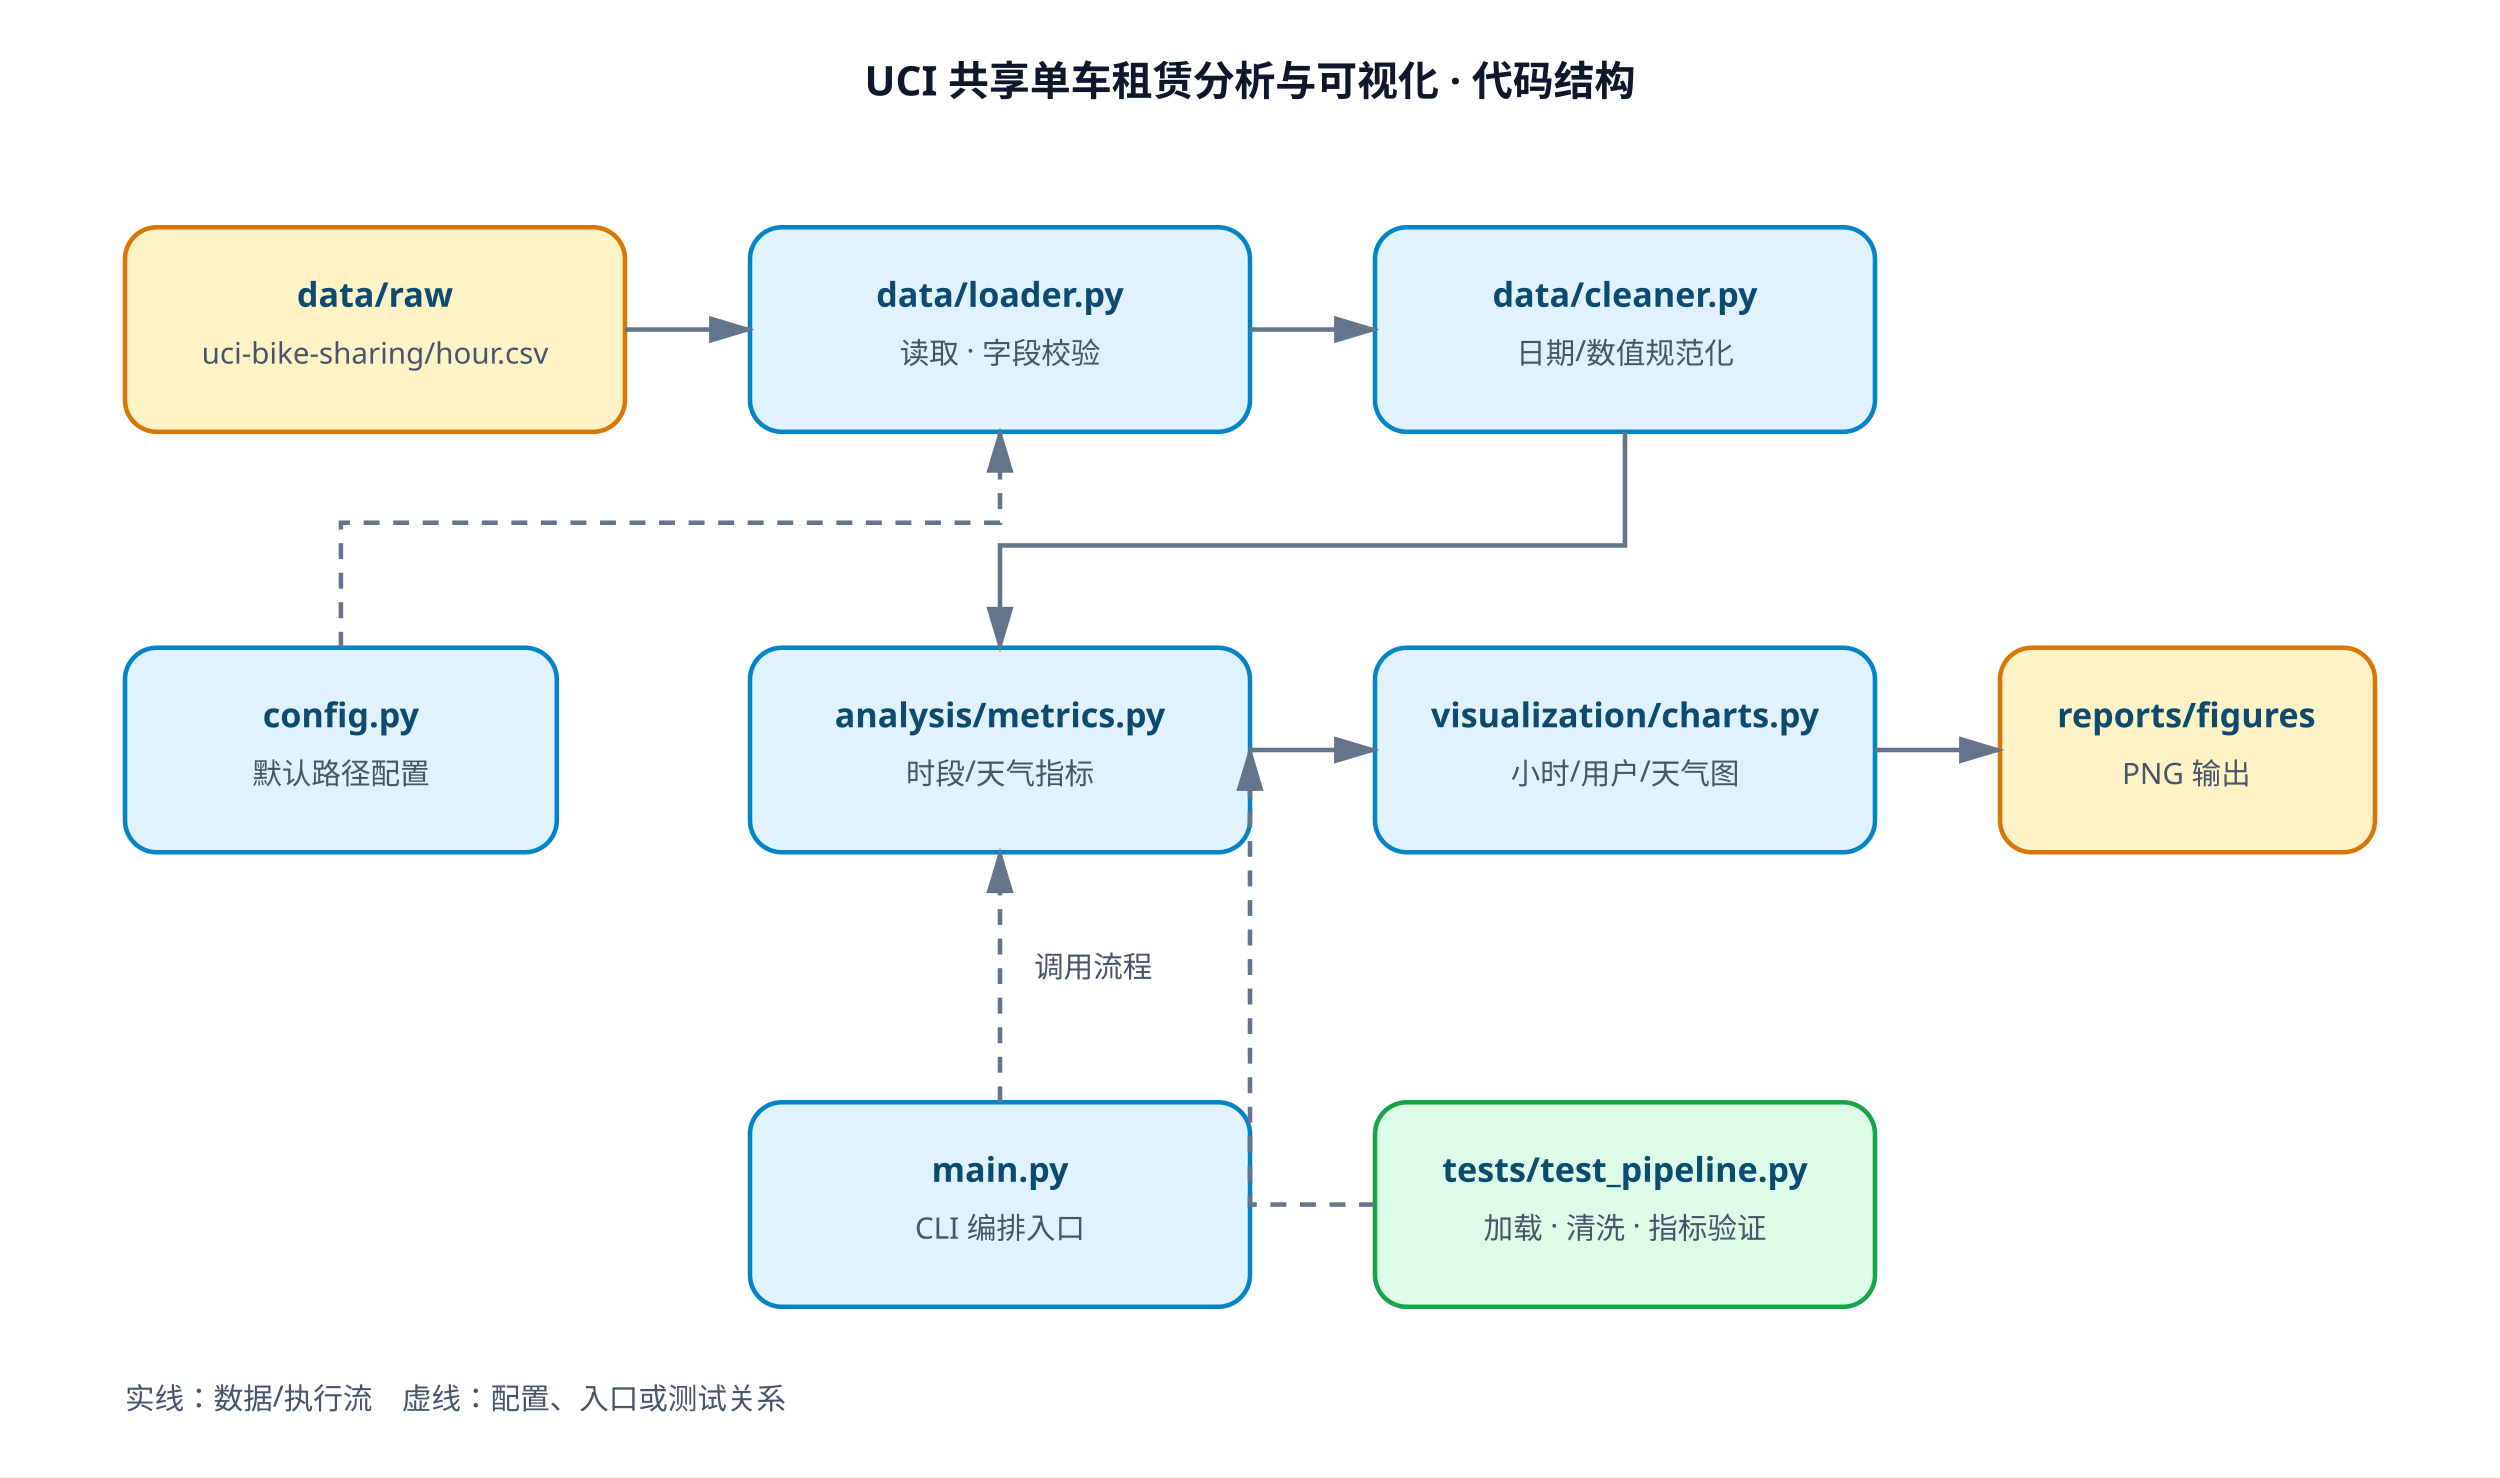
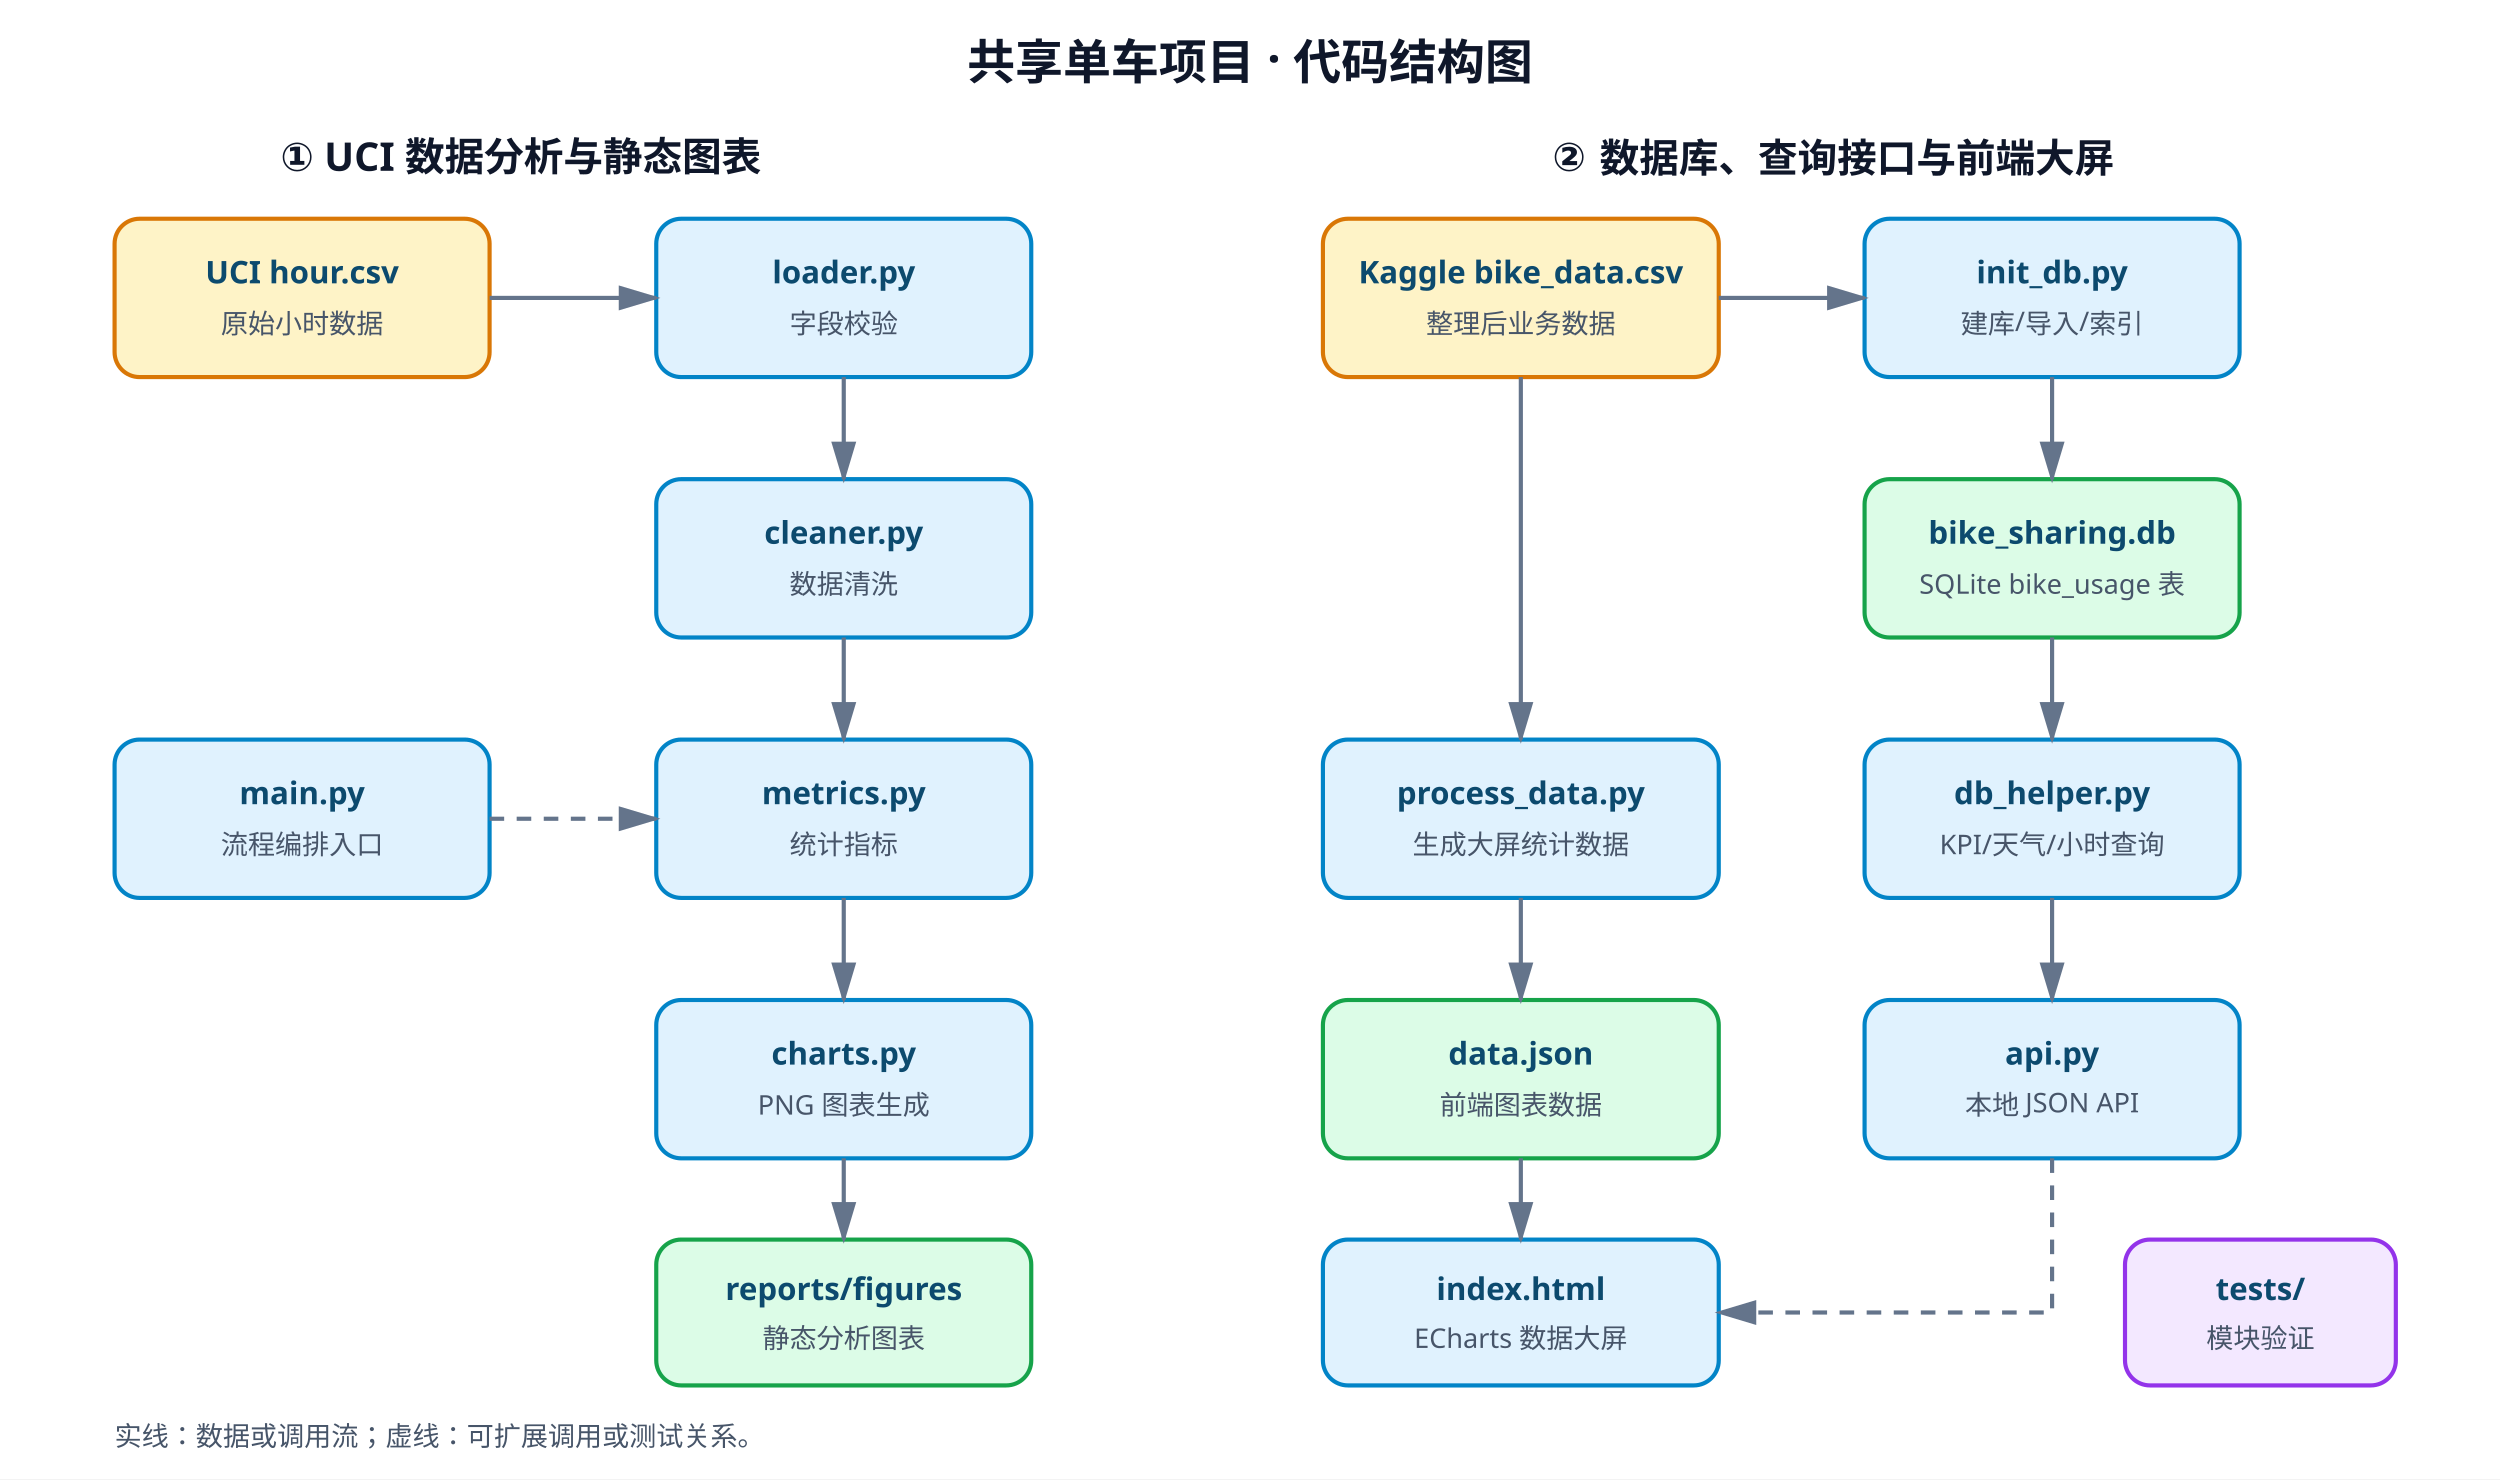
- <svg xmlns="http://www.w3.org/2000/svg" width="1100" height="650" viewBox="0 0 1100 650" role="img" aria-labelledby="title desc">
+ <svg xmlns="http://www.w3.org/2000/svg" width="1200" height="710" viewBox="0 0 1200 710" role="img" aria-labelledby="title desc">
  <defs>
    <marker id="arrow" markerWidth="10" markerHeight="10" refX="9" refY="3" orient="auto">
-       <path d="M0,0 L10,3 L0,6 Z" fill="#64748b" />
+       <path d="M0 0 L10 3 L0 6 Z" fill="#64748b" />
    </marker>
    <style>
-       .box{rx:14;stroke-width:2}.module{fill:#e0f2fe;stroke:#0284c7}.io{fill:#fef3c7;stroke:#d97706}.test{fill:#dcfce7;stroke:#16a34a}
-       .title{font:700 18px sans-serif;fill:#0f172a}.label{font:600 15px sans-serif;fill:#0c4a6e}.small{font:13px sans-serif;fill:#475569}.line{stroke:#64748b;stroke-width:2;fill:none;marker-end:url(#arrow)}.dashed{stroke-dasharray:7 6}
+       .box{stroke-width:2;rx:12}.data{fill:#fef3c7;stroke:#d97706}.module{fill:#e0f2fe;stroke:#0284c7}.output{fill:#dcfce7;stroke:#16a34a}.test{fill:#f3e8ff;stroke:#9333ea}
+       .heading{font:700 19px sans-serif;fill:#0f172a}.title{font:700 23px sans-serif;fill:#0f172a}.name{font:700 15px sans-serif;fill:#0c4a6e}.note{font:13px sans-serif;fill:#475569}.line{stroke:#64748b;stroke-width:2;fill:none;marker-end:url(#arrow)}.dash{stroke-dasharray:7 6}
    </style>
  </defs>
-   <rect width="1100" height="650" fill="#ffffff" />
-   <text x="550" y="42" text-anchor="middle" class="title">UCI 共享单车租赁分析与可视化 · 代码结构</text>
-   <rect x="55" y="100" width="220" height="90" class="box io" />
-   <text x="165" y="135" text-anchor="middle" class="label">data/raw</text>
-   <text x="165" y="160" text-anchor="middle" class="small">uci-bike-sharing/hour.csv</text>
-   <rect x="330" y="100" width="220" height="90" class="box module" />
-   <text x="440" y="135" text-anchor="middle" class="label">data/loader.py</text>
-   <text x="440" y="160" text-anchor="middle" class="small">读取 · 字段校验</text>
-   <rect x="605" y="100" width="220" height="90" class="box module" />
-   <text x="715" y="135" text-anchor="middle" class="label">data/cleaner.py</text>
-   <text x="715" y="160" text-anchor="middle" class="small">日期/数值规范化</text>
-   <path d="M275 145 H330" class="line" />
-   <path d="M550 145 H605" class="line" />
-   <rect x="330" y="285" width="220" height="90" class="box module" />
-   <text x="440" y="320" text-anchor="middle" class="label">analysis/metrics.py</text>
-   <text x="440" y="345" text-anchor="middle" class="small">时段/天气指标</text>
-   <rect x="605" y="285" width="220" height="90" class="box module" />
-   <text x="715" y="320" text-anchor="middle" class="label">visualization/charts.py</text>
-   <text x="715" y="345" text-anchor="middle" class="small">小时/用户/天气图</text>
-   <path d="M715 190 V240 H440 V285" class="line" />
-   <path d="M550 330 H605" class="line" />
-   <rect x="880" y="285" width="165" height="90" class="box io" />
-   <text x="962" y="320" text-anchor="middle" class="label">reports/figures</text>
-   <text x="962" y="345" text-anchor="middle" class="small">PNG 输出</text>
-   <path d="M825 330 H880" class="line" />
-   <rect x="55" y="285" width="190" height="90" class="box module" />
-   <text x="150" y="320" text-anchor="middle" class="label">config.py</text>
-   <text x="150" y="345" text-anchor="middle" class="small">默认路径配置</text>
-   <path d="M150 285 V230 H440 V190" class="line dashed" />
-   <rect x="330" y="485" width="220" height="90" class="box module" />
-   <text x="440" y="520" text-anchor="middle" class="label">main.py</text>
-   <text x="440" y="545" text-anchor="middle" class="small">CLI 编排入口</text>
-   <path d="M440 485 V375" class="line dashed" />
-   <text x="455" y="430" class="small">调用流程</text>
-   <rect x="605" y="485" width="220" height="90" class="box test" />
-   <text x="715" y="520" text-anchor="middle" class="label">tests/test_pipeline.py</text>
-   <text x="715" y="545" text-anchor="middle" class="small">加载 · 清洗 · 指标验证</text>
-   <path d="M605 530 H550 V330" class="line dashed" />
-   <text x="55" y="620" class="small">实线：数据/执行流　虚线：配置、入口或测试关系</text>
+   <rect width="1200" height="710" fill="#fff" />
+   <text x="600" y="38" text-anchor="middle" class="title">共享单车项目 · 代码结构图</text>
+   <text x="250" y="82" text-anchor="middle" class="heading">① UCI 数据分析与静态图表</text>
+   <rect x="55" y="105" width="180" height="76" class="box data" />
+   <text x="145" y="136" text-anchor="middle" class="name">UCI hour.csv</text>
+   <text x="145" y="160" text-anchor="middle" class="note">原始小时数据</text>
+   <rect x="315" y="105" width="180" height="76" class="box module" />
+   <text x="405" y="136" text-anchor="middle" class="name">loader.py</text>
+   <text x="405" y="160" text-anchor="middle" class="note">字段校验</text>
+   <path d="M235 143 H315" class="line" />
+   <rect x="315" y="230" width="180" height="76" class="box module" />
+   <text x="405" y="261" text-anchor="middle" class="name">cleaner.py</text>
+   <text x="405" y="285" text-anchor="middle" class="note">数据清洗</text>
+   <path d="M405 181 V230" class="line" />
+   <rect x="315" y="355" width="180" height="76" class="box module" />
+   <text x="405" y="386" text-anchor="middle" class="name">metrics.py</text>
+   <text x="405" y="410" text-anchor="middle" class="note">统计指标</text>
+   <path d="M405 306 V355" class="line" />
+   <rect x="315" y="480" width="180" height="76" class="box module" />
+   <text x="405" y="511" text-anchor="middle" class="name">charts.py</text>
+   <text x="405" y="535" text-anchor="middle" class="note">PNG 图表生成</text>
+   <path d="M405 431 V480" class="line" />
+   <rect x="315" y="595" width="180" height="70" class="box output" />
+   <text x="405" y="624" text-anchor="middle" class="name">reports/figures</text>
+   <text x="405" y="647" text-anchor="middle" class="note">静态分析图表</text>
+   <path d="M405 556 V595" class="line" />
+   <rect x="55" y="355" width="180" height="76" class="box module" />
+   <text x="145" y="386" text-anchor="middle" class="name">main.py</text>
+   <text x="145" y="410" text-anchor="middle" class="note">流程编排入口</text>
+   <path d="M235 393 H315" class="line dash" />
+   <text x="880" y="82" text-anchor="middle" class="heading">② 数据库、查询接口与前端大屏</text>
+   <rect x="635" y="105" width="190" height="76" class="box data" />
+   <text x="730" y="136" text-anchor="middle" class="name">Kaggle bike_data.csv</text>
+   <text x="730" y="160" text-anchor="middle" class="note">整理后业务数据</text>
+   <rect x="895" y="105" width="180" height="76" class="box module" />
+   <text x="985" y="136" text-anchor="middle" class="name">init_db.py</text>
+   <text x="985" y="160" text-anchor="middle" class="note">建库/导入/索引</text>
+   <path d="M825 143 H895" class="line" />
+   <rect x="895" y="230" width="180" height="76" class="box output" />
+   <text x="985" y="261" text-anchor="middle" class="name">bike_sharing.db</text>
+   <text x="985" y="285" text-anchor="middle" class="note">SQLite bike_usage 表</text>
+   <path d="M985 181 V230" class="line" />
+   <rect x="895" y="355" width="180" height="76" class="box module" />
+   <text x="985" y="386" text-anchor="middle" class="name">db_helper.py</text>
+   <text x="985" y="410" text-anchor="middle" class="note">KPI/天气/小时查询</text>
+   <path d="M985 306 V355" class="line" />
+   <rect x="895" y="480" width="180" height="76" class="box module" />
+   <text x="985" y="511" text-anchor="middle" class="name">api.py</text>
+   <text x="985" y="535" text-anchor="middle" class="note">本地 JSON API</text>
+   <path d="M985 431 V480" class="line" />
+   <rect x="635" y="355" width="190" height="76" class="box module" />
+   <text x="730" y="386" text-anchor="middle" class="name">process_data.py</text>
+   <text x="730" y="410" text-anchor="middle" class="note">生成大屏统计数据</text>
+   <path d="M730 181 V355" class="line" />
+   <rect x="635" y="480" width="190" height="76" class="box output" />
+   <text x="730" y="511" text-anchor="middle" class="name">data.json</text>
+   <text x="730" y="535" text-anchor="middle" class="note">前端图表数据</text>
+   <path d="M730 431 V480" class="line" />
+   <rect x="635" y="595" width="190" height="70" class="box module" />
+   <text x="730" y="624" text-anchor="middle" class="name">index.html</text>
+   <text x="730" y="647" text-anchor="middle" class="note">ECharts 数据大屏</text>
+   <path d="M730 556 V595" class="line" />
+   <path d="M985 556 V630 H825" class="line dash" />
+   <rect x="1020" y="595" width="130" height="70" class="box test" />
+   <text x="1085" y="624" text-anchor="middle" class="name">tests/</text>
+   <text x="1085" y="647" text-anchor="middle" class="note">模块验证</text>
+   <text x="55" y="694" class="note">实线：数据或调用流；虚线：可扩展调用或测试关系。</text>
</svg>
